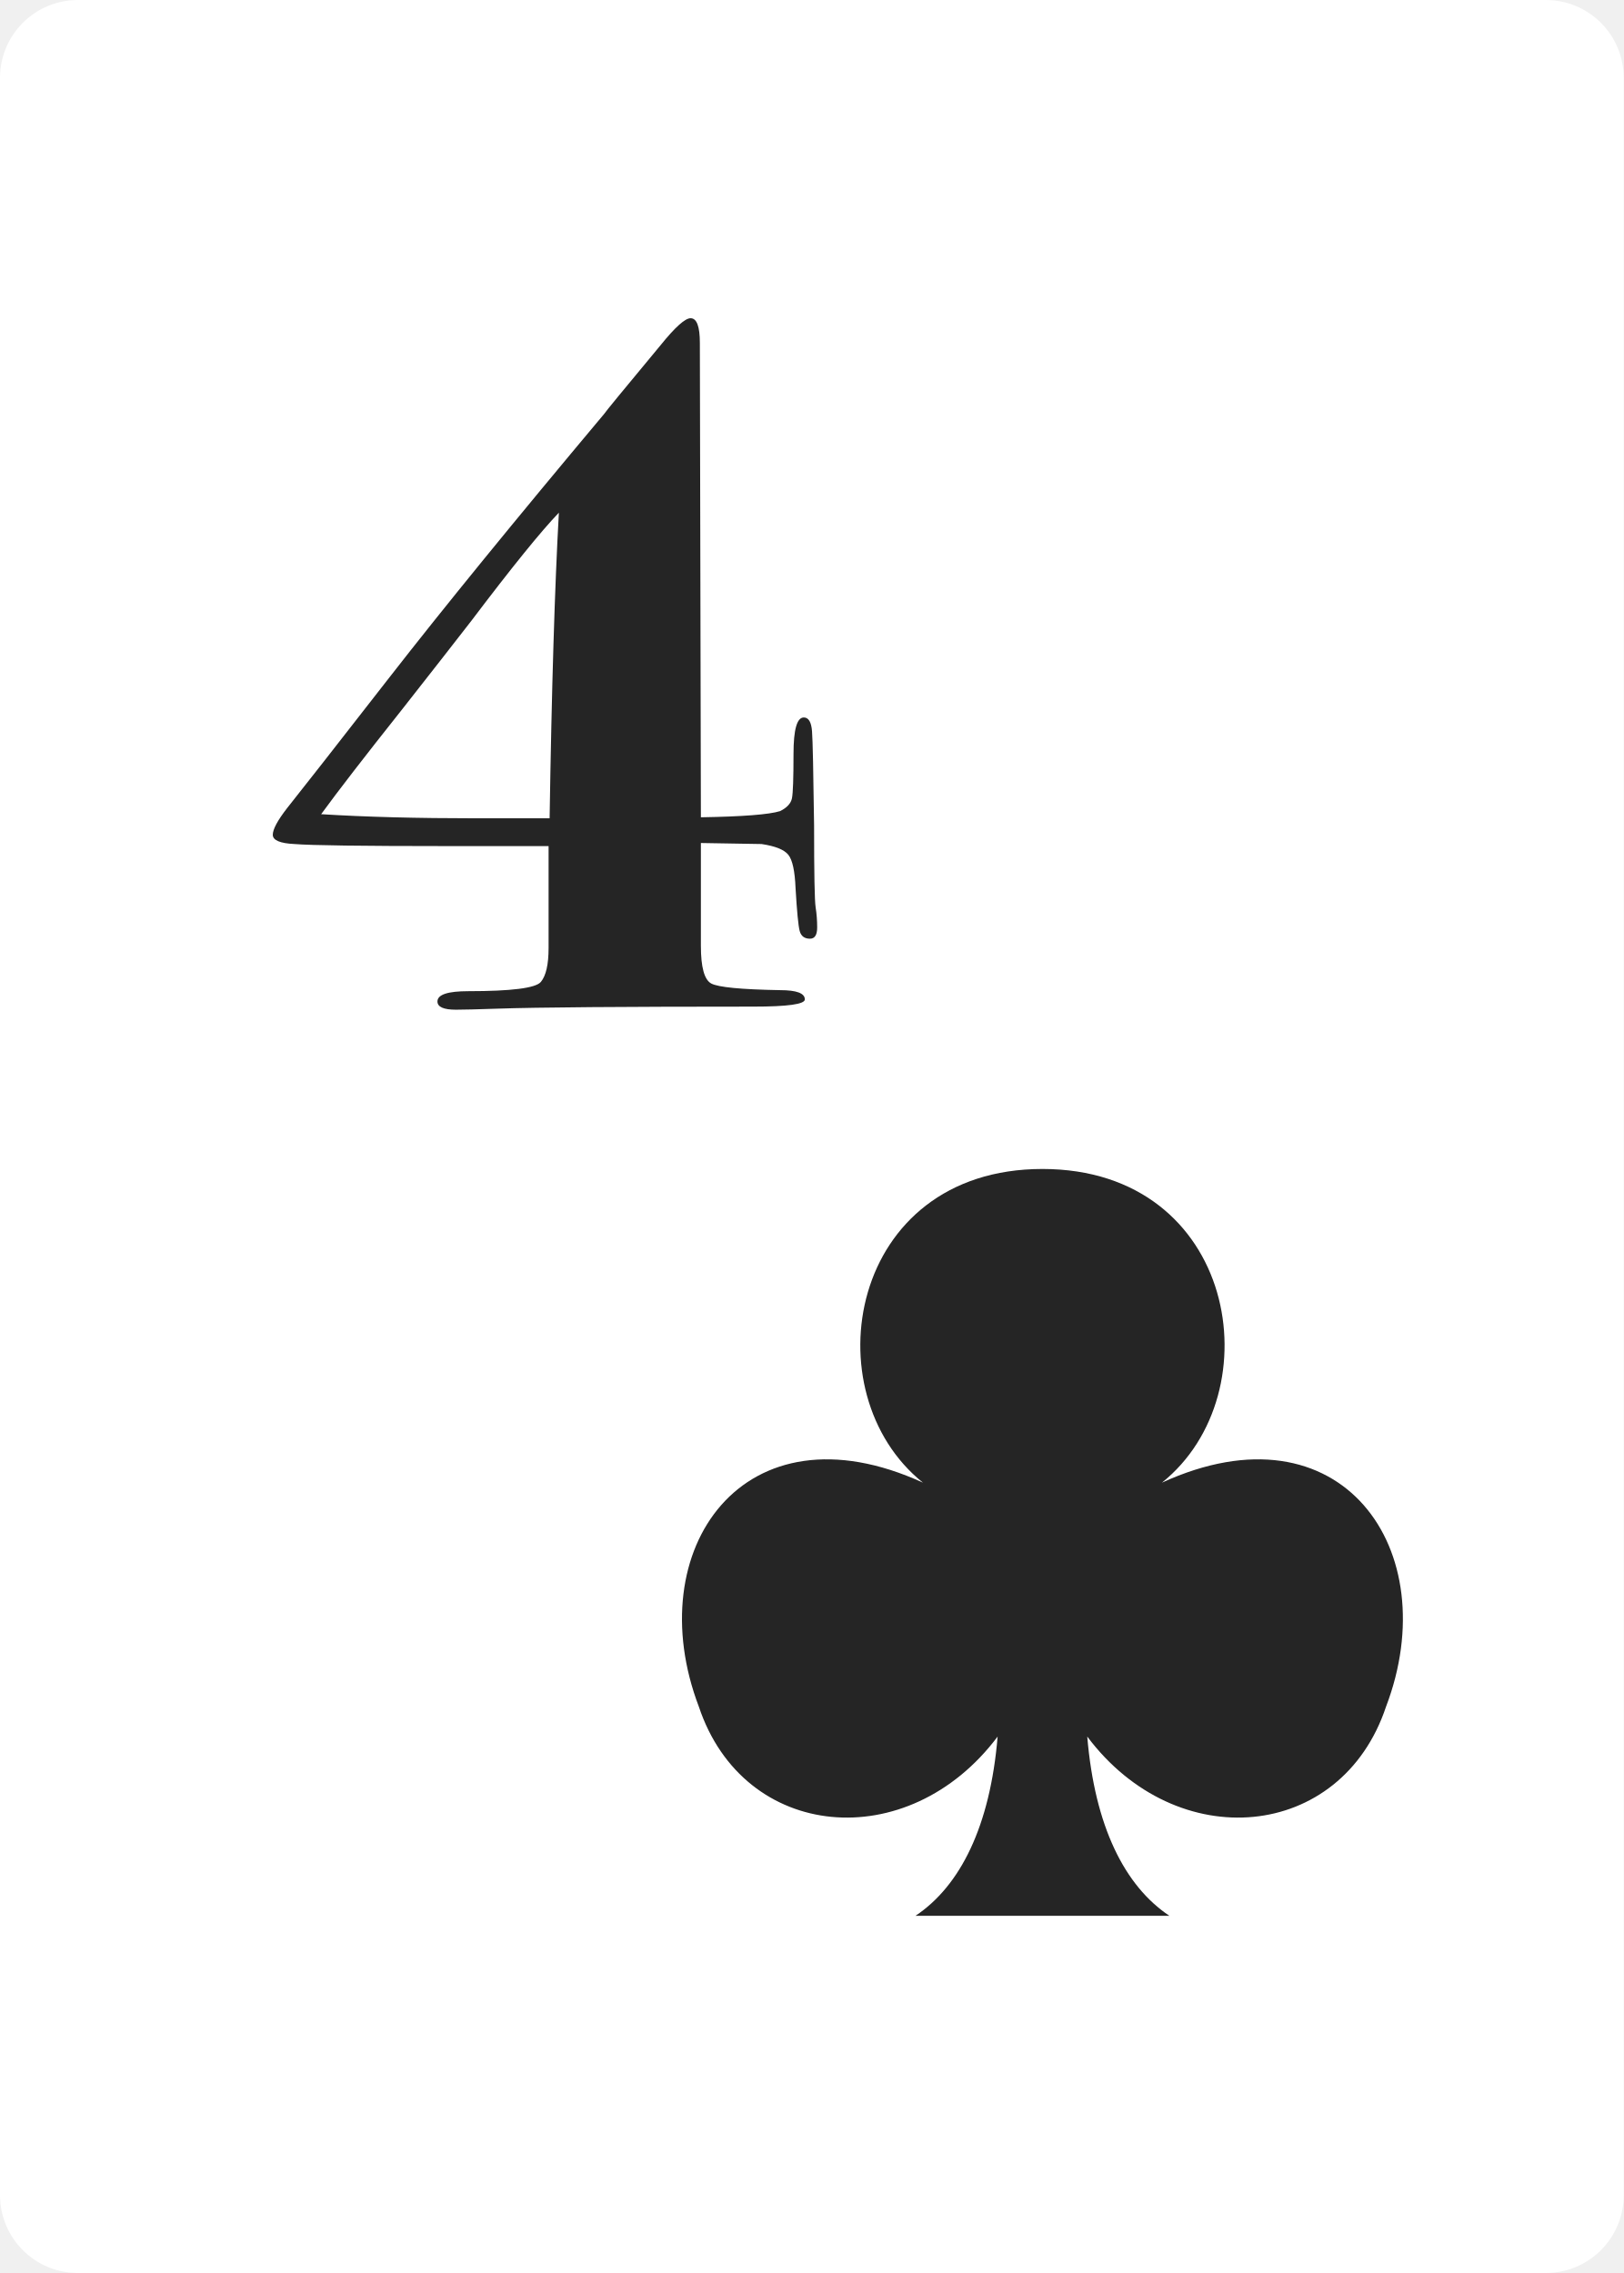
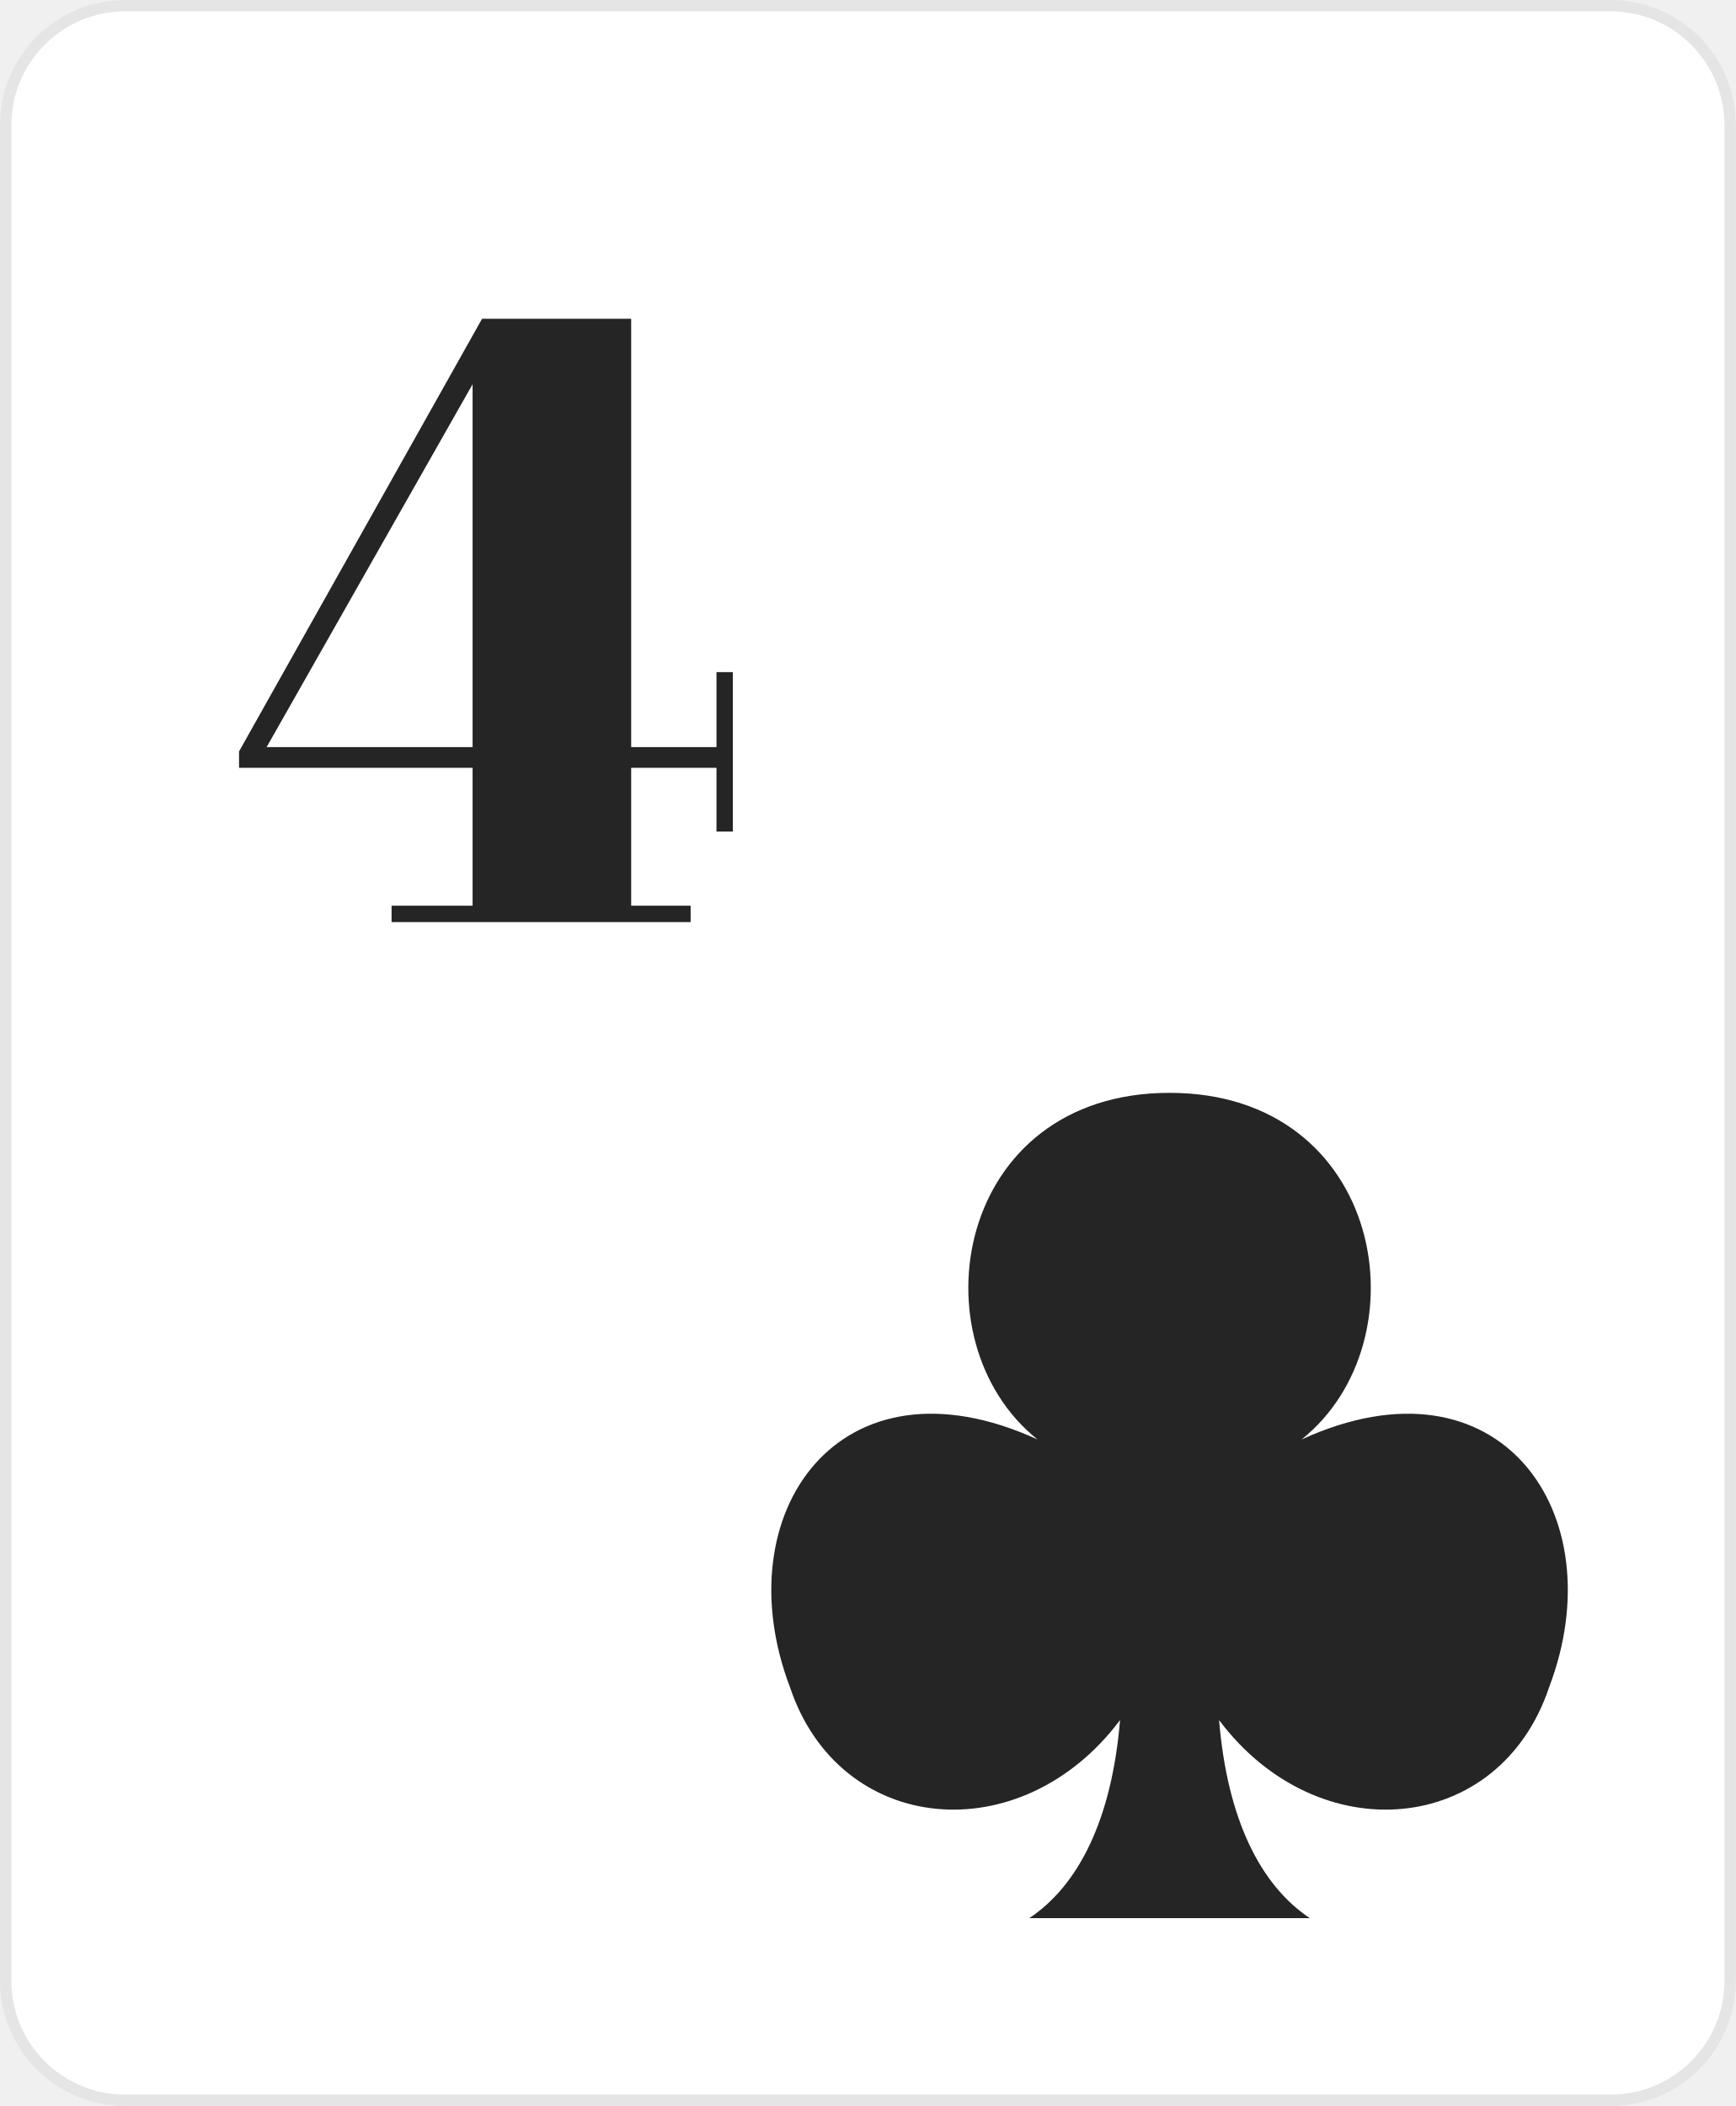
- <svg xmlns="http://www.w3.org/2000/svg" width="250" height="350" viewBox="0 0 250 350">
-   <rect width="250" height="350" rx="12" fill="#fff" />
+ <svg xmlns="http://www.w3.org/2000/svg" width="305" height="370" viewBox="0 0 305 370">
+   <rect x="1" y="1" width="303" height="368" rx="21" fill="#fff" stroke="#e5e5e5" stroke-width="2" />
  <g fill="#252525">
-     <path d="M537 -77Q537 -66 530 -66Q522 -66 520.0 -73.5Q518 -81 516 -115Q515 -140 509.0 -147.5Q503 -155 483 -158L424 -159V-59Q424 -28 434.0 -22.5Q444 -17 501 -16Q525 -16 525 -7Q525 0 475 0Q284 0 226 2Q197 3 186 3Q168 3 168 -5Q168 -15 198 -15Q261 -15 268.5 -24.0Q276 -33 276 -57V-156H177Q54 -156 29 -158Q8 -159 8 -167Q8 -175 22 -193Q42 -218 121.0 -319.5Q200 -421 330 -576Q331 -578 385 -643Q406 -669 414 -669Q423 -669 423 -645L424 -184Q485 -185 501 -190Q511 -195 512.5 -202.5Q514 -210 514.0 -245.5Q514 -281 524 -281Q531 -281 532.0 -267.5Q533 -254 534 -176Q534 -106 535.5 -96.5Q537 -87 537 -77ZM286 -480Q260 -453 201 -375Q177 -344 133 -288Q79 -220 55 -187Q119 -183 207 -183H277Q280 -373 286 -480Z" transform="matrix(0.158445 0 0 0.158445 40.732 155.000)" />
-     <path d="M50 0C24 0 19 30 34 42C10 31 -4 51 4 72C10 90 32 92 44 76C43 88 39 96 33 100H67C61 96 57 88 56 76C68 92 90 90 96 72C104 51 90 31 66 42C81 30 76 0 50 0Z" transform="translate(103 180) scale(1.15)" />
+     <path d="M182 0V-19H276V-179H5V-198L287 -700H460V-203H559V-290H578V-105H559V-179H460V-19H529V0ZM37 -203H276V-624Z" transform="matrix(0.151429 0 0 0.151429 41.243 162.000)" />
+     <path d="M50 0C24 0 19 30 34 42C10 31 -4 51 4 72C10 90 32 92 44 76C43 88 39 96 33 100H67C61 96 57 88 56 76C68 92 90 90 96 72C104 51 90 31 66 42C81 30 76 0 50 0Z" transform="translate(133 192) scale(1.45)" />
  </g>
</svg>
